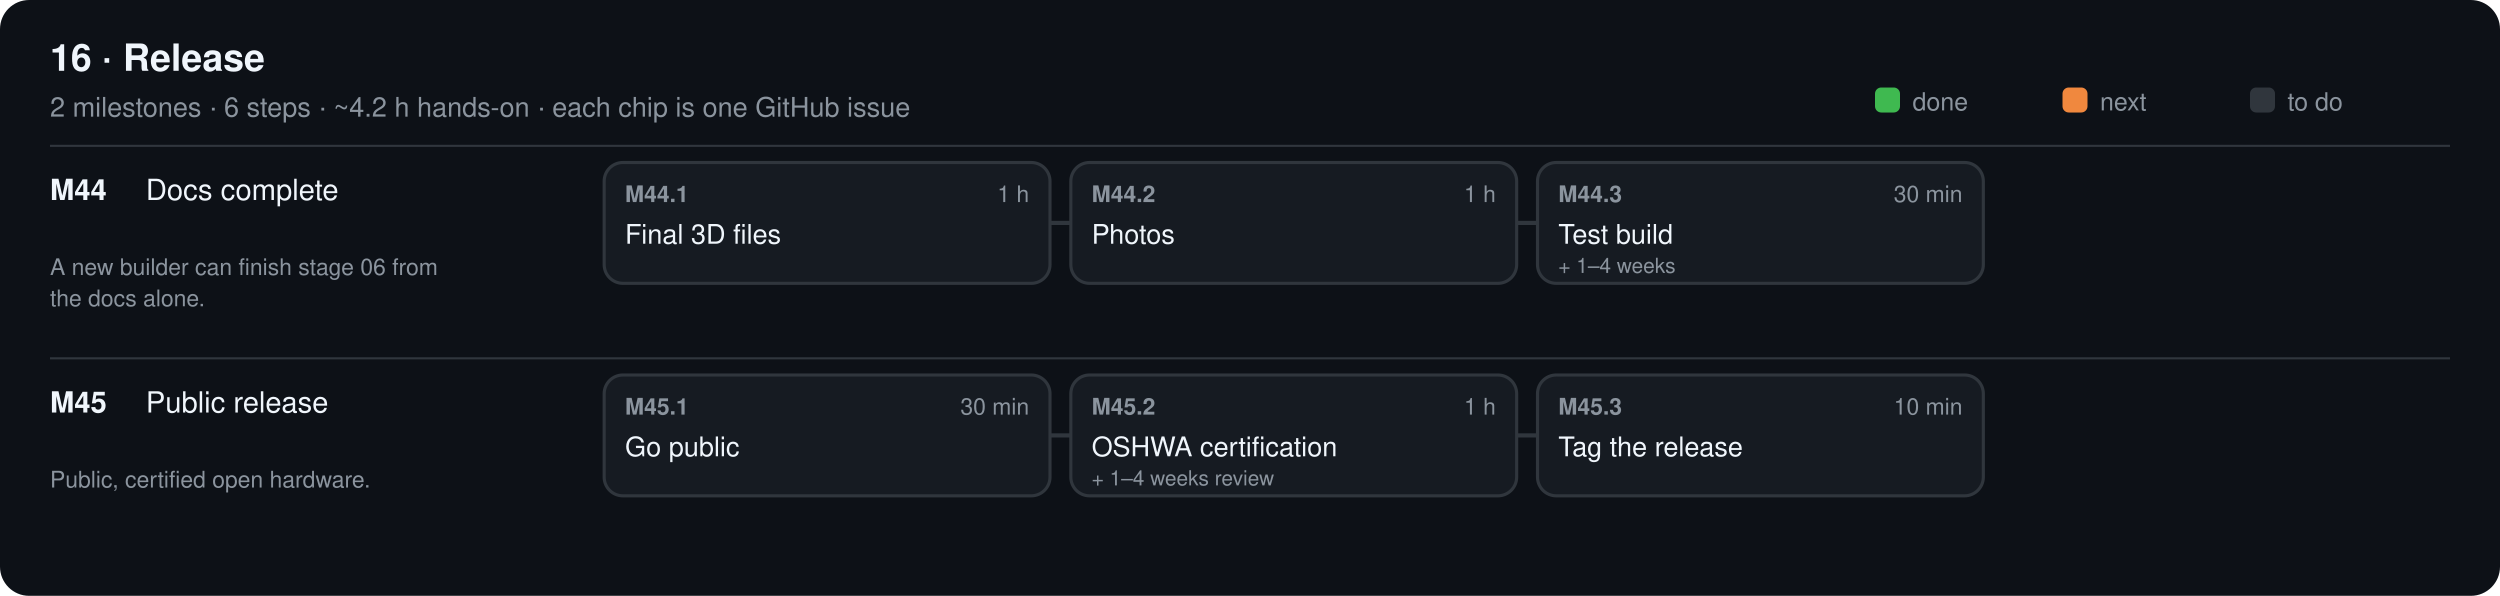
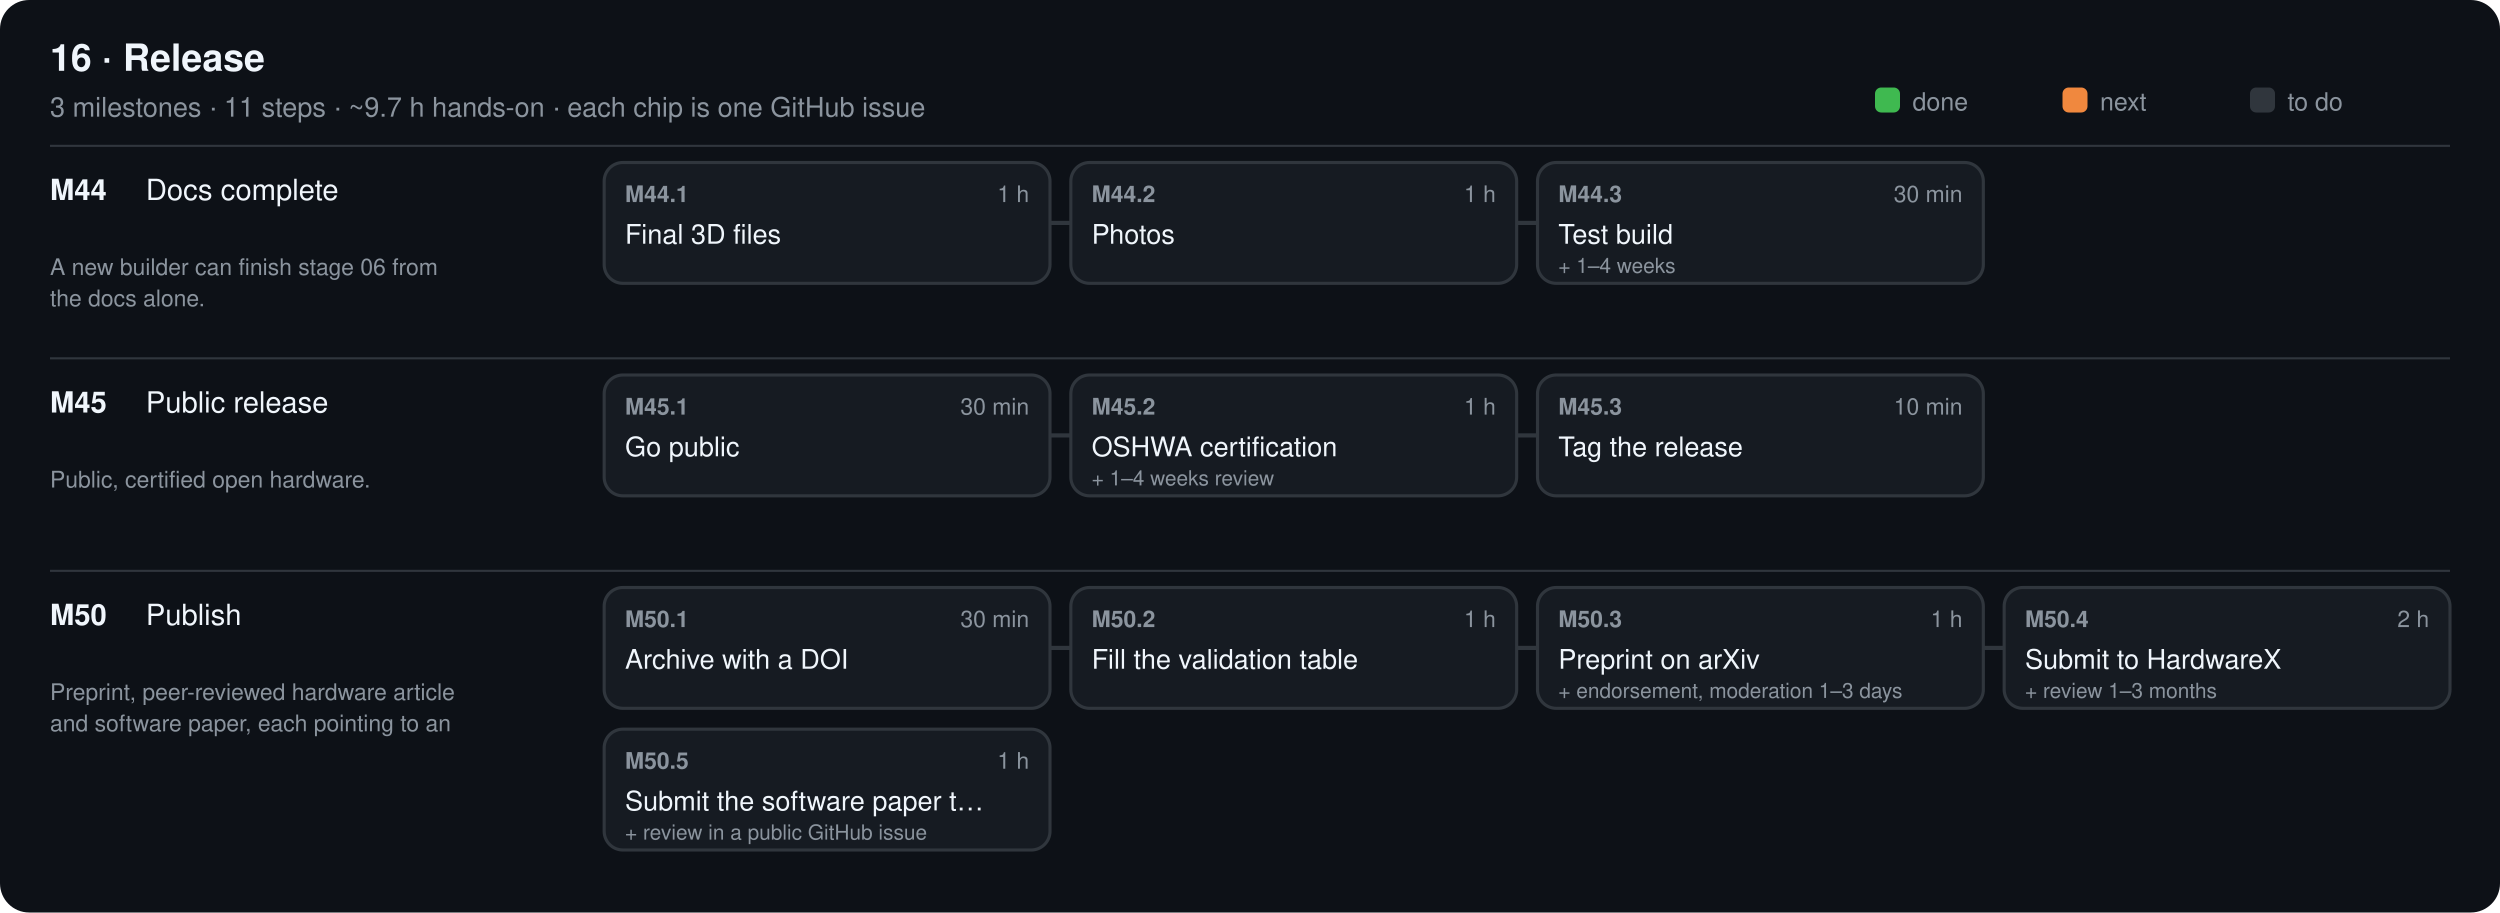
- <svg xmlns="http://www.w3.org/2000/svg" viewBox="0 0 1200 286" font-family="Segoe UI,Helvetica,Arial,sans-serif">
+ <svg xmlns="http://www.w3.org/2000/svg" viewBox="0 0 1200 438" font-family="Segoe UI,Helvetica,Arial,sans-serif">
  <style>.t{fill:#f0f6fc} .m{fill:#8b949e} .b{font-weight:600}</style>
-   <rect width="1200" height="286" rx="14" fill="#0d1117" />
+   <rect width="1200" height="438" rx="14" fill="#0d1117" />
  <text x="24" y="34" class="t b" font-size="18">16 · Release</text>
-   <text x="24" y="56" class="m" font-size="13">2 milestones · 6 steps · ~4.2 h hands-on · each chip is one GitHub issue</text>
+   <text x="24" y="56" class="m" font-size="13">3 milestones · 11 steps · ~9.7 h hands-on · each chip is one GitHub issue</text>
  <rect x="900" y="42" width="12" height="12" rx="3" fill="#3fb950" />
  <text x="918" y="53" class="m" font-size="12">done</text>
  <rect x="990" y="42" width="12" height="12" rx="3" fill="#f0883e" />
  <text x="1008" y="53" class="m" font-size="12">next</text>
  <rect x="1080" y="42" width="12" height="12" rx="3" fill="#30363d" />
  <text x="1098" y="53" class="m" font-size="12">to do</text>
  <line x1="24" x2="1176" y1="70" y2="70" stroke="#30363d" stroke-width="1" />
  <text x="24" y="96" class="t b" font-size="14">M44</text>
  <text x="70" y="96" class="t" font-size="14">Docs complete</text>
  <text x="24" y="132" class="m" font-size="11">A new builder can finish stage 06 from</text>
  <text x="24" y="147" class="m" font-size="11">the docs alone.</text>
  <rect x="290" y="78" width="214" height="58" rx="9" fill="#161b22" stroke="#30363d" stroke-width="1.5" />
  <text x="300" y="97" fill="#8b949e" font-size="11" class="b">M44.1</text>
  <text x="494" y="97" class="m" font-size="11" text-anchor="end">1 h</text>
  <text x="300" y="117" class="t" font-size="13">Final 3D files</text>
  <rect x="514" y="78" width="214" height="58" rx="9" fill="#161b22" stroke="#30363d" stroke-width="1.5" />
  <text x="524" y="97" fill="#8b949e" font-size="11" class="b">M44.2</text>
  <text x="718" y="97" class="m" font-size="11" text-anchor="end">1 h</text>
  <text x="524" y="117" class="t" font-size="13">Photos</text>
  <line x1="504" x2="514" y1="107.0" y2="107.0" stroke="#30363d" stroke-width="2" />
  <rect x="738" y="78" width="214" height="58" rx="9" fill="#161b22" stroke="#30363d" stroke-width="1.5" />
  <text x="748" y="97" fill="#8b949e" font-size="11" class="b">M44.3</text>
  <text x="942" y="97" class="m" font-size="11" text-anchor="end">30 min</text>
  <text x="748" y="117" class="t" font-size="13">Test build</text>
  <text x="748" y="131" class="m" font-size="10">+ 1–4 weeks</text>
  <line x1="728" x2="738" y1="107.0" y2="107.0" stroke="#30363d" stroke-width="2" />
  <line x1="24" x2="1176" y1="172" y2="172" stroke="#30363d" stroke-width="1" />
  <text x="24" y="198" class="t b" font-size="14">M45</text>
  <text x="70" y="198" class="t" font-size="14">Public release</text>
  <text x="24" y="234" class="m" font-size="11">Public, certified open hardware.</text>
  <rect x="290" y="180" width="214" height="58" rx="9" fill="#161b22" stroke="#30363d" stroke-width="1.5" />
  <text x="300" y="199" fill="#8b949e" font-size="11" class="b">M45.1</text>
  <text x="494" y="199" class="m" font-size="11" text-anchor="end">30 min</text>
  <text x="300" y="219" class="t" font-size="13">Go public</text>
  <rect x="514" y="180" width="214" height="58" rx="9" fill="#161b22" stroke="#30363d" stroke-width="1.5" />
  <text x="524" y="199" fill="#8b949e" font-size="11" class="b">M45.2</text>
  <text x="718" y="199" class="m" font-size="11" text-anchor="end">1 h</text>
  <text x="524" y="219" class="t" font-size="13">OSHWA certification</text>
  <text x="524" y="233" class="m" font-size="10">+ 1–4 weeks review</text>
  <line x1="504" x2="514" y1="209.0" y2="209.0" stroke="#30363d" stroke-width="2" />
  <rect x="738" y="180" width="214" height="58" rx="9" fill="#161b22" stroke="#30363d" stroke-width="1.5" />
  <text x="748" y="199" fill="#8b949e" font-size="11" class="b">M45.3</text>
  <text x="942" y="199" class="m" font-size="11" text-anchor="end">10 min</text>
  <text x="748" y="219" class="t" font-size="13">Tag the release</text>
  <line x1="728" x2="738" y1="209.0" y2="209.0" stroke="#30363d" stroke-width="2" />
+   <line x1="24" x2="1176" y1="274" y2="274" stroke="#30363d" stroke-width="1" />
+   <text x="24" y="300" class="t b" font-size="14">M50</text>
+   <text x="70" y="300" class="t" font-size="14">Publish</text>
+   <text x="24" y="336" class="m" font-size="11">Preprint, peer-reviewed hardware article</text>
+   <text x="24" y="351" class="m" font-size="11">and software paper, each pointing to an</text>
+   <rect x="290" y="282" width="214" height="58" rx="9" fill="#161b22" stroke="#30363d" stroke-width="1.5" />
+   <text x="300" y="301" fill="#8b949e" font-size="11" class="b">M50.1</text>
+   <text x="494" y="301" class="m" font-size="11" text-anchor="end">30 min</text>
+   <text x="300" y="321" class="t" font-size="13">Archive with a DOI</text>
+   <rect x="514" y="282" width="214" height="58" rx="9" fill="#161b22" stroke="#30363d" stroke-width="1.5" />
+   <text x="524" y="301" fill="#8b949e" font-size="11" class="b">M50.2</text>
+   <text x="718" y="301" class="m" font-size="11" text-anchor="end">1 h</text>
+   <text x="524" y="321" class="t" font-size="13">Fill the validation table</text>
+   <line x1="504" x2="514" y1="311.0" y2="311.0" stroke="#30363d" stroke-width="2" />
+   <rect x="738" y="282" width="214" height="58" rx="9" fill="#161b22" stroke="#30363d" stroke-width="1.5" />
+   <text x="748" y="301" fill="#8b949e" font-size="11" class="b">M50.3</text>
+   <text x="942" y="301" class="m" font-size="11" text-anchor="end">1 h</text>
+   <text x="748" y="321" class="t" font-size="13">Preprint on arXiv</text>
+   <text x="748" y="335" class="m" font-size="10">+ endorsement, moderation 1–3 days</text>
+   <line x1="728" x2="738" y1="311.0" y2="311.0" stroke="#30363d" stroke-width="2" />
+   <rect x="962" y="282" width="214" height="58" rx="9" fill="#161b22" stroke="#30363d" stroke-width="1.5" />
+   <text x="972" y="301" fill="#8b949e" font-size="11" class="b">M50.4</text>
+   <text x="1166" y="301" class="m" font-size="11" text-anchor="end">2 h</text>
+   <text x="972" y="321" class="t" font-size="13">Submit to HardwareX</text>
+   <text x="972" y="335" class="m" font-size="10">+ review 1–3 months</text>
+   <line x1="952" x2="962" y1="311.0" y2="311.0" stroke="#30363d" stroke-width="2" />
+   <rect x="290" y="350" width="214" height="58" rx="9" fill="#161b22" stroke="#30363d" stroke-width="1.5" />
+   <text x="300" y="369" fill="#8b949e" font-size="11" class="b">M50.5</text>
+   <text x="494" y="369" class="m" font-size="11" text-anchor="end">1 h</text>
+   <text x="300" y="389" class="t" font-size="13">Submit the software paper t…</text>
+   <text x="300" y="403" class="m" font-size="10">+ review in a public GitHub issue</text>
</svg>
